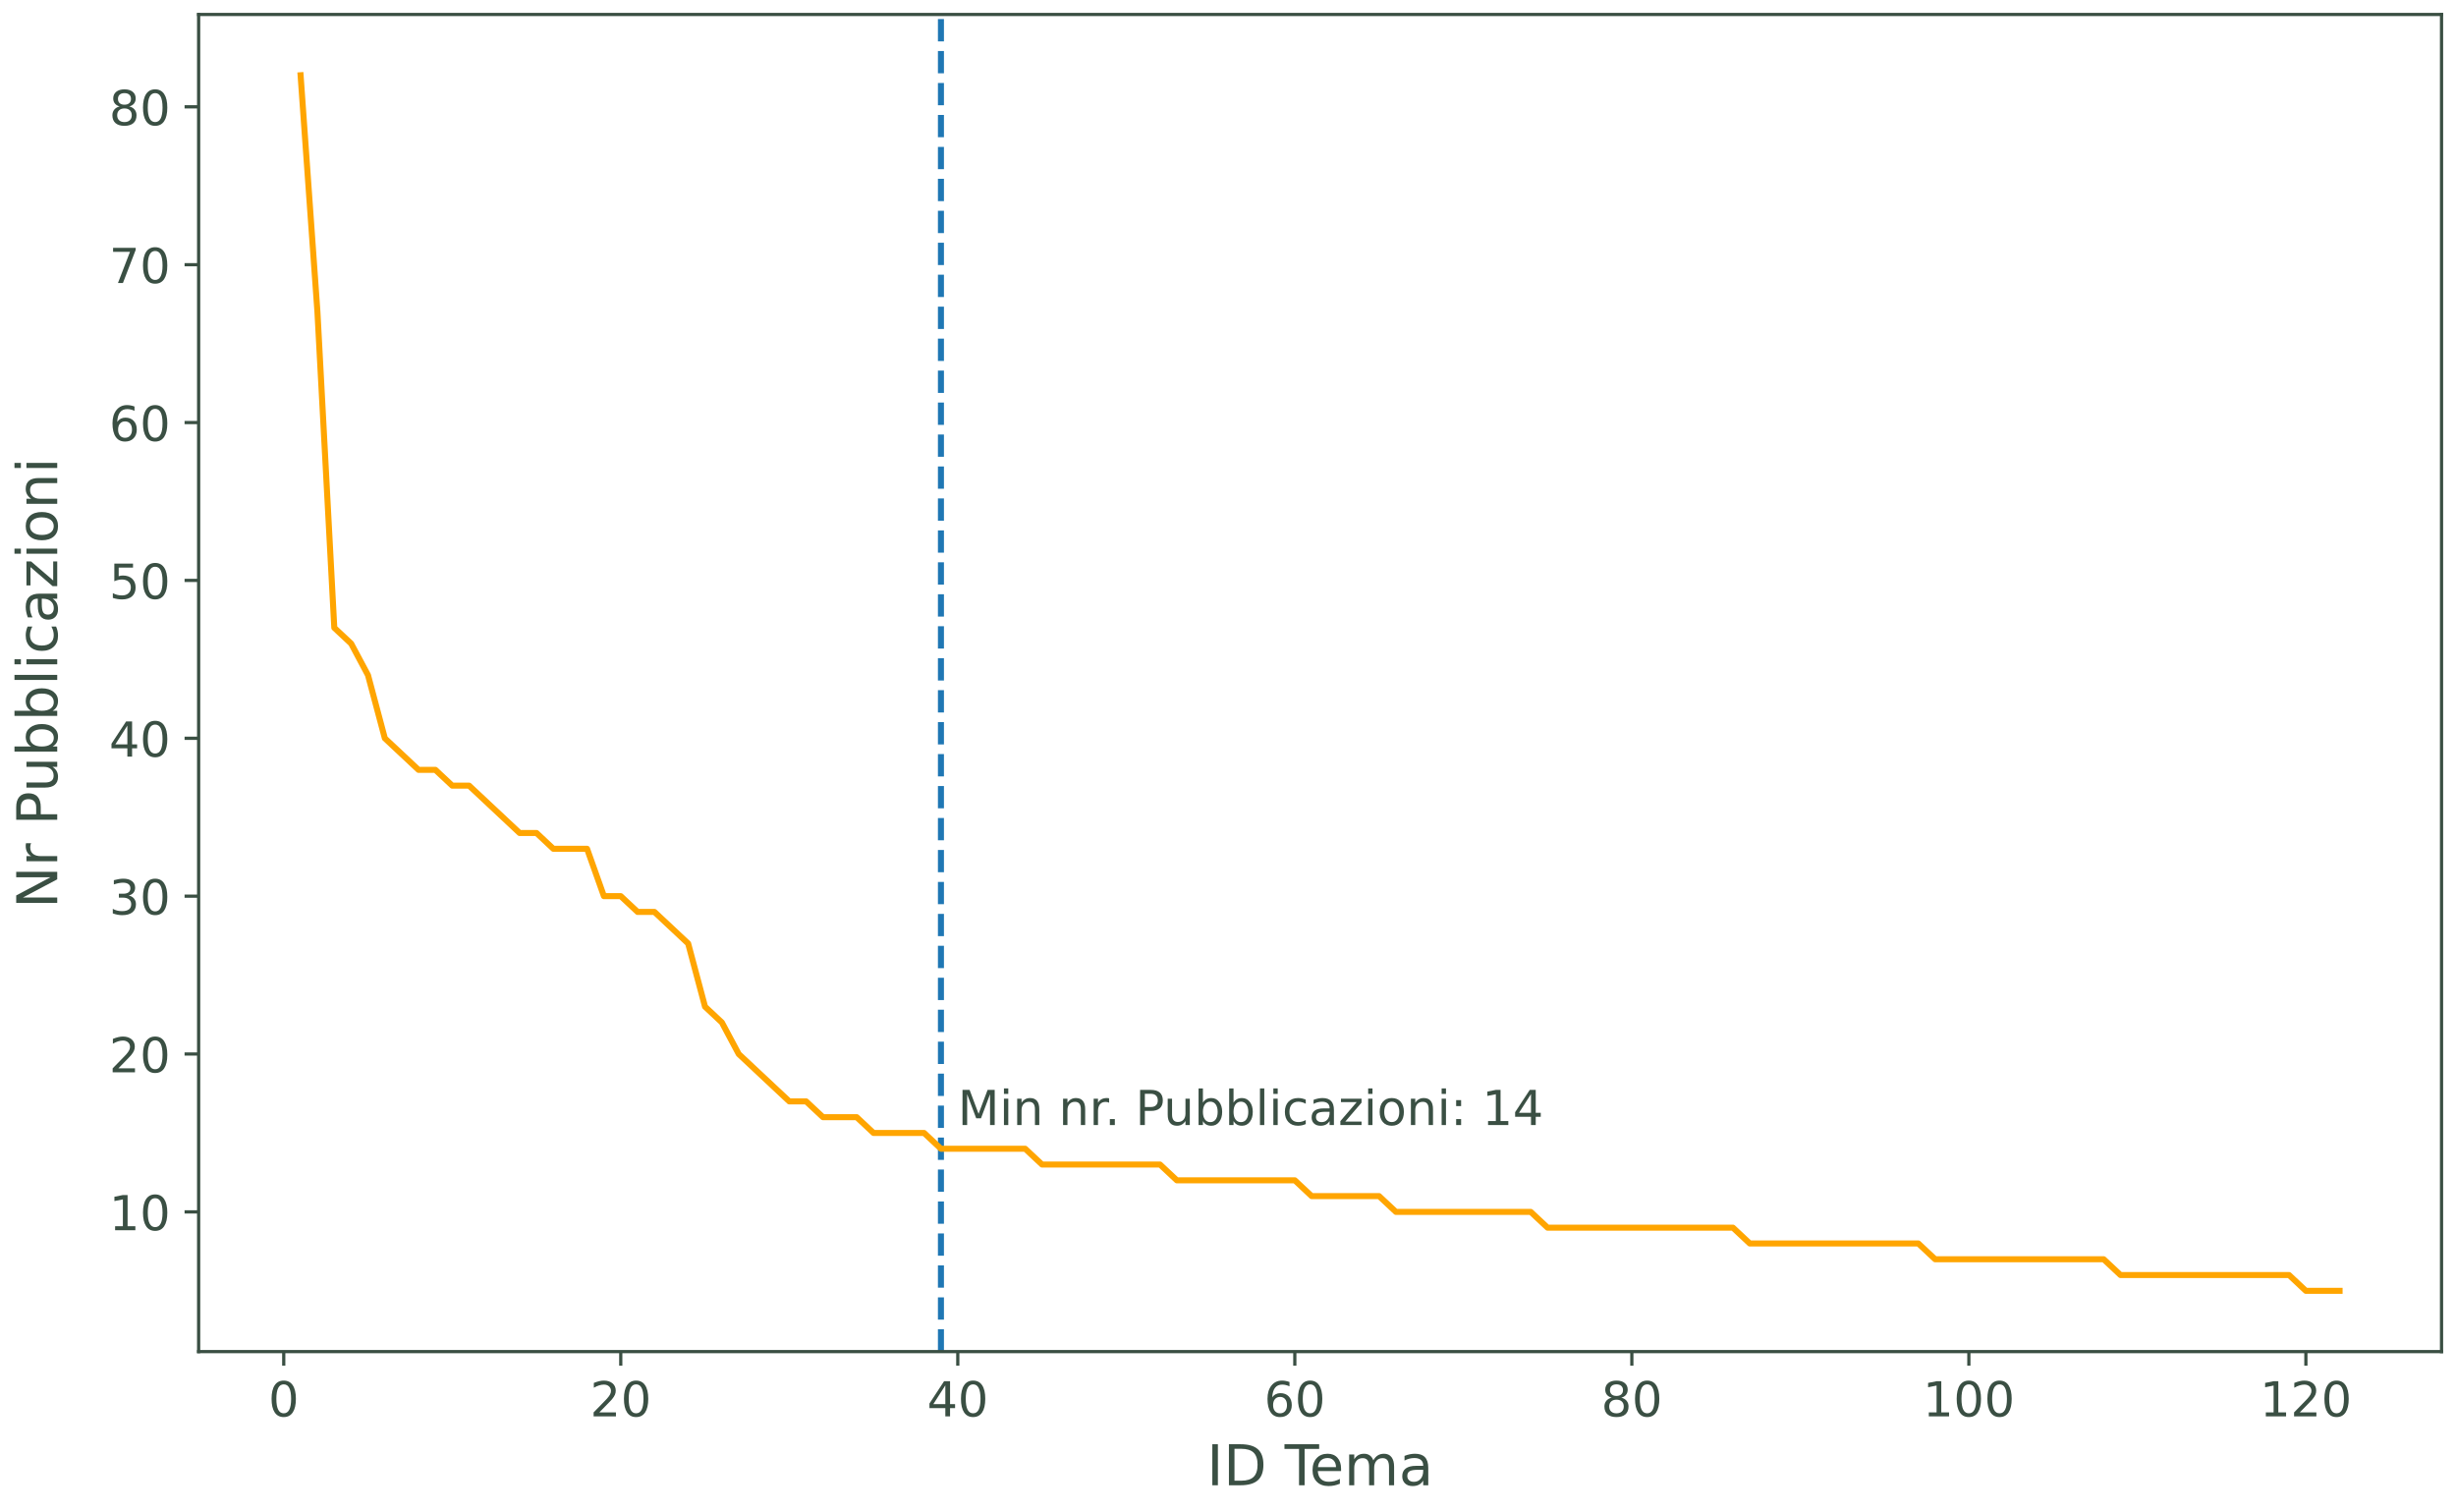
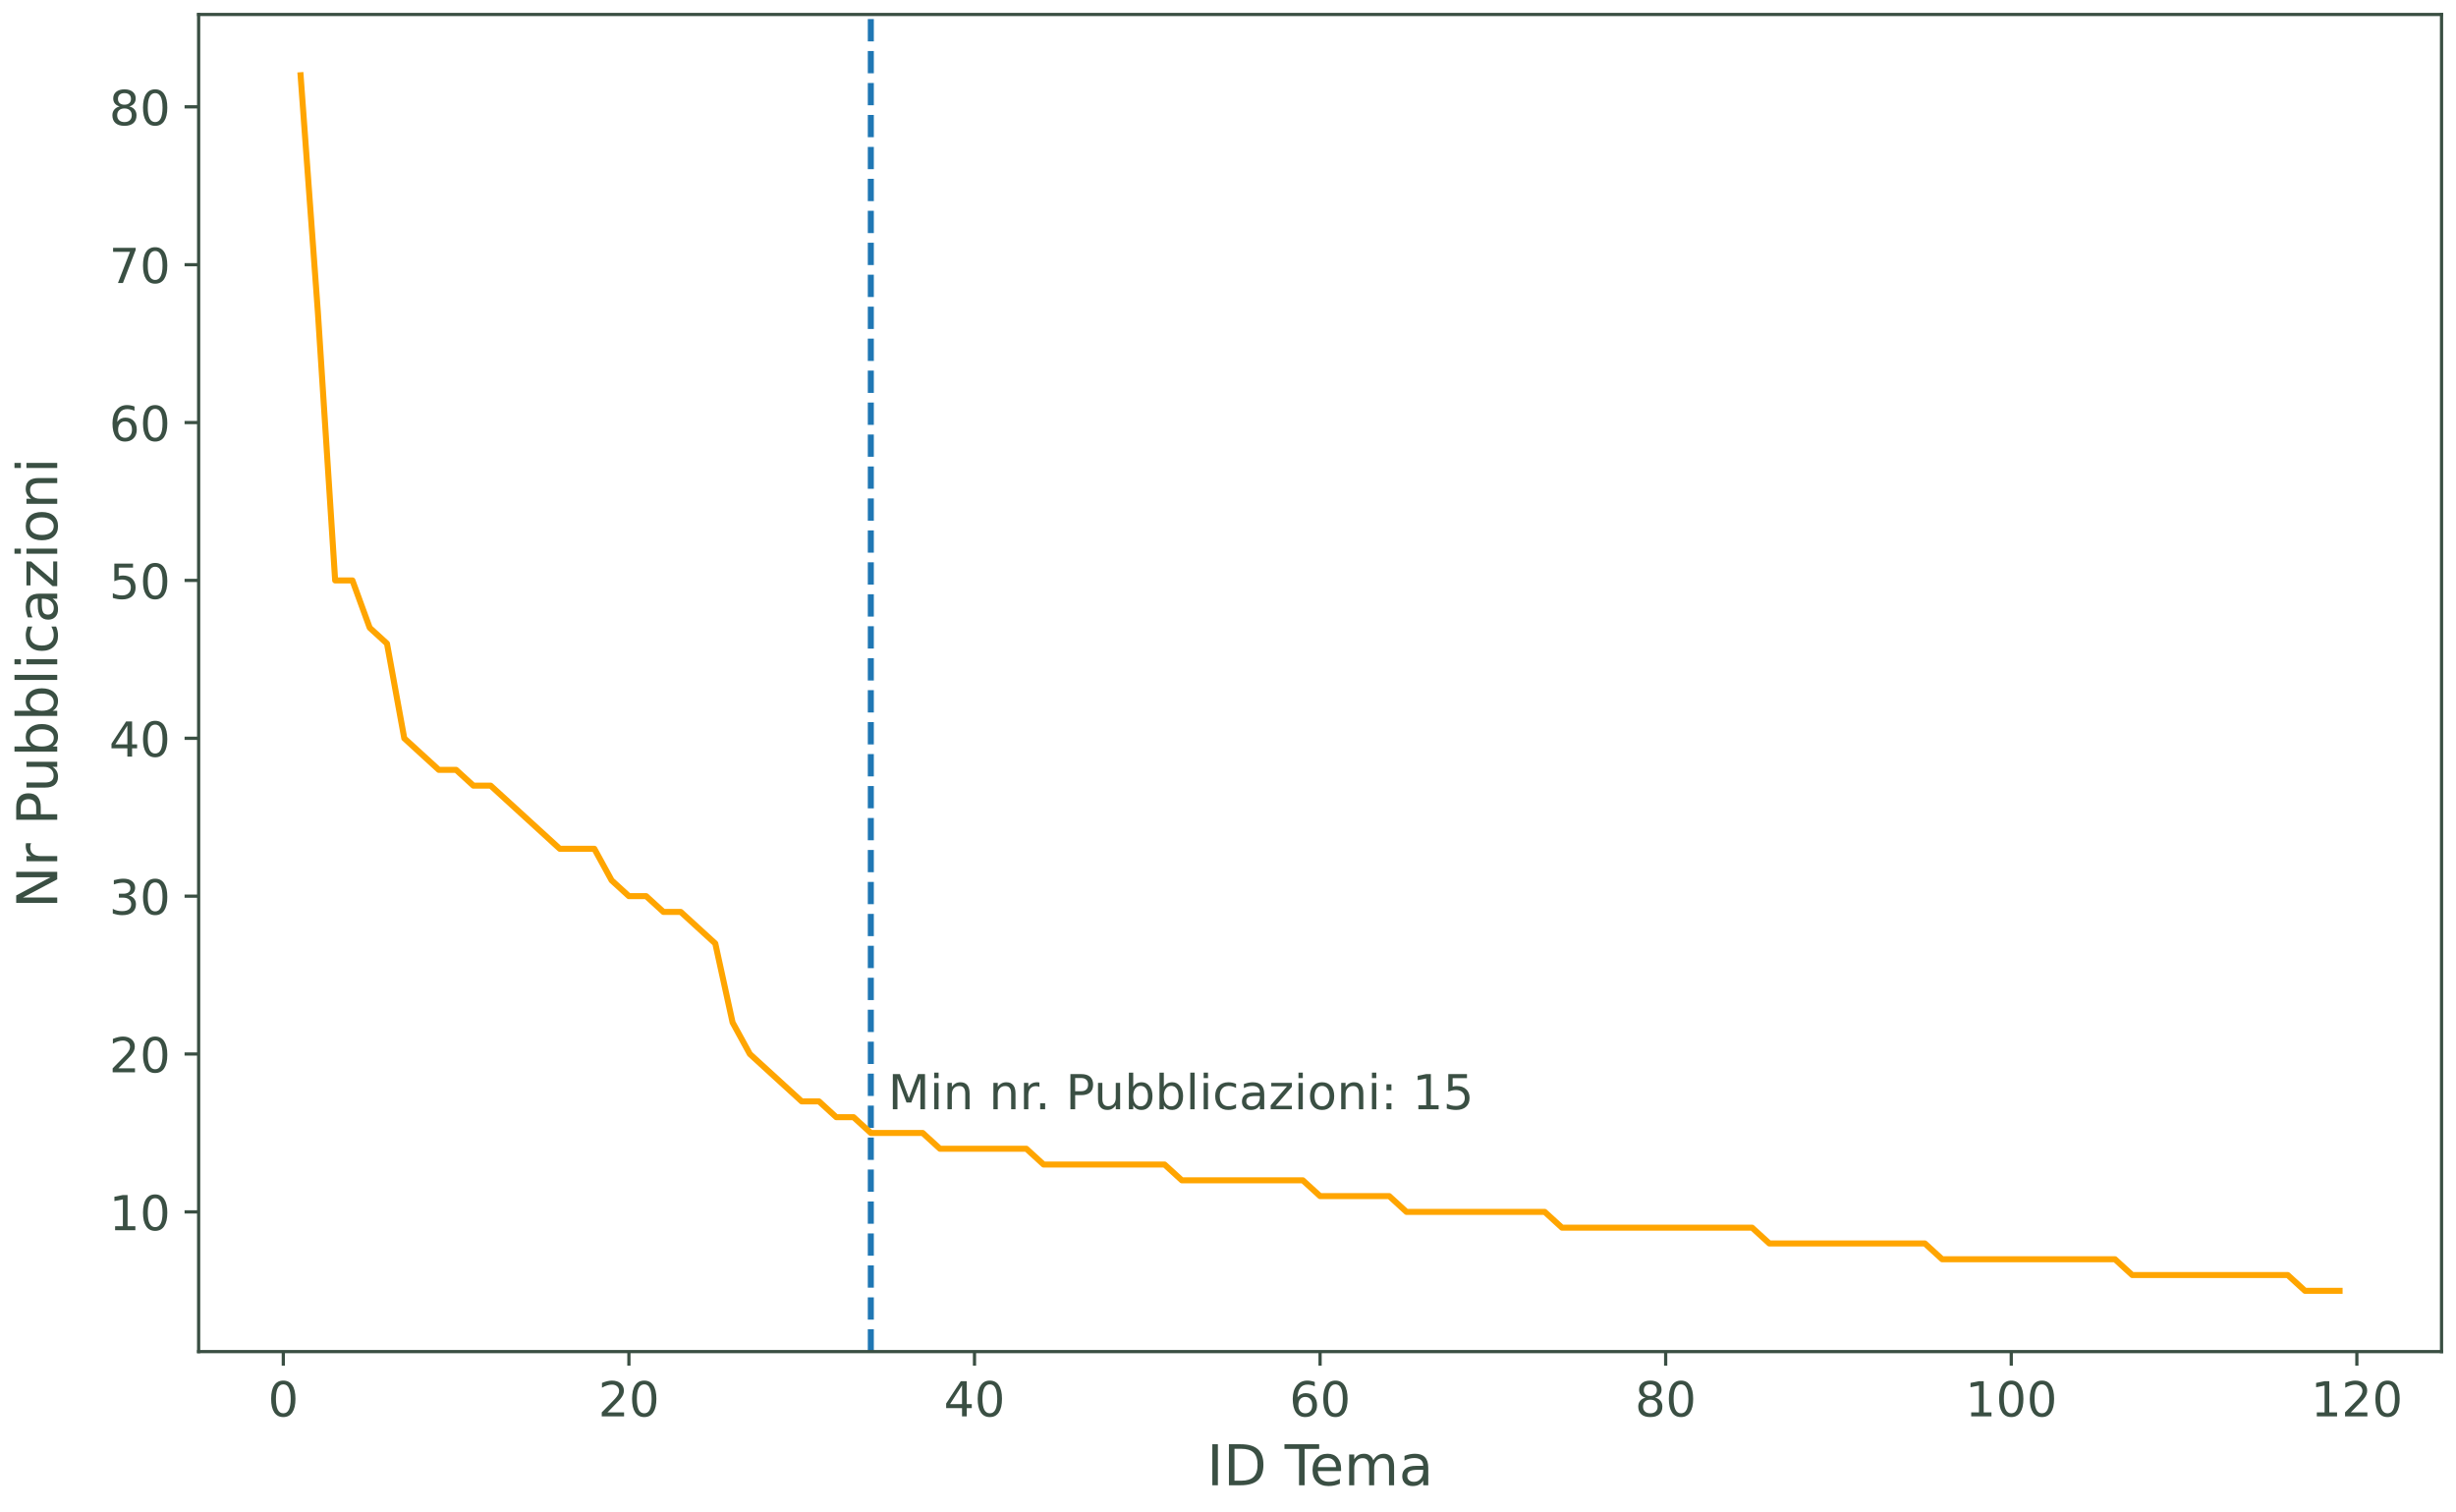
<svg xmlns="http://www.w3.org/2000/svg" xmlns:xlink="http://www.w3.org/1999/xlink" width="611.019pt" height="376.003pt" viewBox="0 0 611.019 376.003" version="1.1">
  <defs>
    <style type="text/css">*{stroke-linejoin: round; stroke-linecap: butt}</style>
  </defs>
  <g id="figure_1">
    <g id="patch_1">
      <path d="M 0 376.003  L 611.019 376.003  L 611.019 0  L 0 0  L 0 376.003  z " style="fill: none" />
    </g>
    <g id="axes_1">
      <g id="patch_2">
        <path d="M 49.419 336.24  L 607.419 336.24  L 607.419 3.6  L 49.419 3.6  L 49.419 336.24  z " style="fill: none" />
      </g>
      <g id="matplotlib.axis_1">
        <g id="xtick_1">
          <g id="line2d_1">
            <defs>
-               <path id="mffe5ffb454" d="M 0 0  L 0 3.5  " style="stroke: #3a4f43; stroke-width: 0.8" />
+               <path id="m295fb60865" d="M 0 0  L 0 3.5  " style="stroke: #3a4f43; stroke-width: 0.8" />
            </defs>
            <g>
-               <use xlink:href="#mffe5ffb454" x="70.591" y="336.24" style="fill: #3a4f43; stroke: #3a4f43; stroke-width: 0.8" />
+               <use xlink:href="#m295fb60865" x="70.484" y="336.24" style="fill: #3a4f43; stroke: #3a4f43; stroke-width: 0.8" />
            </g>
          </g>
          <g id="text_1">
-             <g style="fill: #3a4f43" transform="translate(66.77317 352.3581) scale(0.12 -0.12)">
+             <g style="fill: #3a4f43" transform="translate(66.66659 352.3581) scale(0.12 -0.12)">
              <defs>
                <path id="DejaVuSans-30" d="M 2034 4250  Q 1547 4250 1301 3770  Q 1056 3291 1056 2328  Q 1056 1369 1301 889  Q 1547 409 2034 409  Q 2525 409 2770 889  Q 3016 1369 3016 2328  Q 3016 3291 2770 3770  Q 2525 4250 2034 4250  z M 2034 4750  Q 2819 4750 3233 4129  Q 3647 3509 3647 2328  Q 3647 1150 3233 529  Q 2819 -91 2034 -91  Q 1250 -91 836 529  Q 422 1150 422 2328  Q 422 3509 836 4129  Q 1250 4750 2034 4750  z " transform="scale(0.015625)" />
              </defs>
              <use xlink:href="#DejaVuSans-30" />
            </g>
          </g>
        </g>
        <g id="xtick_2">
          <g id="line2d_2">
            <g>
-               <use xlink:href="#mffe5ffb454" x="154.437" y="336.24" style="fill: #3a4f43; stroke: #3a4f43; stroke-width: 0.8" />
+               <use xlink:href="#m295fb60865" x="156.463" y="336.24" style="fill: #3a4f43; stroke: #3a4f43; stroke-width: 0.8" />
            </g>
          </g>
          <g id="text_2">
-             <g style="fill: #3a4f43" transform="translate(146.8024 352.3581) scale(0.12 -0.12)">
+             <g style="fill: #3a4f43" transform="translate(148.8275 352.3581) scale(0.12 -0.12)">
              <defs>
                <path id="DejaVuSans-32" d="M 1228 531  L 3431 531  L 3431 0  L 469 0  L 469 531  Q 828 903 1448 1529  Q 2069 2156 2228 2338  Q 2531 2678 2651 2914  Q 2772 3150 2772 3378  Q 2772 3750 2511 3984  Q 2250 4219 1831 4219  Q 1534 4219 1204 4116  Q 875 4013 500 3803  L 500 4441  Q 881 4594 1212 4672  Q 1544 4750 1819 4750  Q 2544 4750 2975 4387  Q 3406 4025 3406 3419  Q 3406 3131 3298 2873  Q 3191 2616 2906 2266  Q 2828 2175 2409 1742  Q 1991 1309 1228 531  z " transform="scale(0.015625)" />
              </defs>
              <use xlink:href="#DejaVuSans-32" />
              <use xlink:href="#DejaVuSans-30" transform="translate(63.62305 0)" />
            </g>
          </g>
        </g>
        <g id="xtick_3">
          <g id="line2d_3">
            <g>
-               <use xlink:href="#mffe5ffb454" x="238.284" y="336.24" style="fill: #3a4f43; stroke: #3a4f43; stroke-width: 0.8" />
+               <use xlink:href="#m295fb60865" x="242.441" y="336.24" style="fill: #3a4f43; stroke: #3a4f43; stroke-width: 0.8" />
            </g>
          </g>
          <g id="text_3">
-             <g style="fill: #3a4f43" transform="translate(230.6491 352.3581) scale(0.12 -0.12)">
+             <g style="fill: #3a4f43" transform="translate(234.8059 352.3581) scale(0.12 -0.12)">
              <defs>
                <path id="DejaVuSans-34" d="M 2419 4116  L 825 1625  L 2419 1625  L 2419 4116  z M 2253 4666  L 3047 4666  L 3047 1625  L 3713 1625  L 3713 1100  L 3047 1100  L 3047 0  L 2419 0  L 2419 1100  L 313 1100  L 313 1709  L 2253 4666  z " transform="scale(0.015625)" />
              </defs>
              <use xlink:href="#DejaVuSans-34" />
              <use xlink:href="#DejaVuSans-30" transform="translate(63.62305 0)" />
            </g>
          </g>
        </g>
        <g id="xtick_4">
          <g id="line2d_4">
            <g>
-               <use xlink:href="#mffe5ffb454" x="322.131" y="336.24" style="fill: #3a4f43; stroke: #3a4f43; stroke-width: 0.8" />
+               <use xlink:href="#m295fb60865" x="328.419" y="336.24" style="fill: #3a4f43; stroke: #3a4f43; stroke-width: 0.8" />
            </g>
          </g>
          <g id="text_4">
-             <g style="fill: #3a4f43" transform="translate(314.4959 352.3581) scale(0.12 -0.12)">
+             <g style="fill: #3a4f43" transform="translate(320.7844 352.3581) scale(0.12 -0.12)">
              <defs>
                <path id="DejaVuSans-36" d="M 2113 2584  Q 1688 2584 1439 2293  Q 1191 2003 1191 1497  Q 1191 994 1439 701  Q 1688 409 2113 409  Q 2538 409 2786 701  Q 3034 994 3034 1497  Q 3034 2003 2786 2293  Q 2538 2584 2113 2584  z M 3366 4563  L 3366 3988  Q 3128 4100 2886 4159  Q 2644 4219 2406 4219  Q 1781 4219 1451 3797  Q 1122 3375 1075 2522  Q 1259 2794 1537 2939  Q 1816 3084 2150 3084  Q 2853 3084 3261 2657  Q 3669 2231 3669 1497  Q 3669 778 3244 343  Q 2819 -91 2113 -91  Q 1303 -91 875 529  Q 447 1150 447 2328  Q 447 3434 972 4092  Q 1497 4750 2381 4750  Q 2619 4750 2861 4703  Q 3103 4656 3366 4563  z " transform="scale(0.015625)" />
              </defs>
              <use xlink:href="#DejaVuSans-36" />
              <use xlink:href="#DejaVuSans-30" transform="translate(63.62305 0)" />
            </g>
          </g>
        </g>
        <g id="xtick_5">
          <g id="line2d_5">
            <g>
-               <use xlink:href="#mffe5ffb454" x="405.978" y="336.24" style="fill: #3a4f43; stroke: #3a4f43; stroke-width: 0.8" />
+               <use xlink:href="#m295fb60865" x="414.398" y="336.24" style="fill: #3a4f43; stroke: #3a4f43; stroke-width: 0.8" />
            </g>
          </g>
          <g id="text_5">
-             <g style="fill: #3a4f43" transform="translate(398.3426 352.3581) scale(0.12 -0.12)">
+             <g style="fill: #3a4f43" transform="translate(406.7628 352.3581) scale(0.12 -0.12)">
              <defs>
                <path id="DejaVuSans-38" d="M 2034 2216  Q 1584 2216 1326 1975  Q 1069 1734 1069 1313  Q 1069 891 1326 650  Q 1584 409 2034 409  Q 2484 409 2743 651  Q 3003 894 3003 1313  Q 3003 1734 2745 1975  Q 2488 2216 2034 2216  z M 1403 2484  Q 997 2584 770 2862  Q 544 3141 544 3541  Q 544 4100 942 4425  Q 1341 4750 2034 4750  Q 2731 4750 3128 4425  Q 3525 4100 3525 3541  Q 3525 3141 3298 2862  Q 3072 2584 2669 2484  Q 3125 2378 3379 2068  Q 3634 1759 3634 1313  Q 3634 634 3220 271  Q 2806 -91 2034 -91  Q 1263 -91 848 271  Q 434 634 434 1313  Q 434 1759 690 2068  Q 947 2378 1403 2484  z M 1172 3481  Q 1172 3119 1398 2916  Q 1625 2713 2034 2713  Q 2441 2713 2670 2916  Q 2900 3119 2900 3481  Q 2900 3844 2670 4047  Q 2441 4250 2034 4250  Q 1625 4250 1398 4047  Q 1172 3844 1172 3481  z " transform="scale(0.015625)" />
              </defs>
              <use xlink:href="#DejaVuSans-38" />
              <use xlink:href="#DejaVuSans-30" transform="translate(63.62305 0)" />
            </g>
          </g>
        </g>
        <g id="xtick_6">
          <g id="line2d_6">
            <g>
-               <use xlink:href="#mffe5ffb454" x="489.824" y="336.24" style="fill: #3a4f43; stroke: #3a4f43; stroke-width: 0.8" />
+               <use xlink:href="#m295fb60865" x="500.376" y="336.24" style="fill: #3a4f43; stroke: #3a4f43; stroke-width: 0.8" />
            </g>
          </g>
          <g id="text_6">
-             <g style="fill: #3a4f43" transform="translate(478.3718 352.3581) scale(0.12 -0.12)">
+             <g style="fill: #3a4f43" transform="translate(488.9237 352.3581) scale(0.12 -0.12)">
              <defs>
                <path id="DejaVuSans-31" d="M 794 531  L 1825 531  L 1825 4091  L 703 3866  L 703 4441  L 1819 4666  L 2450 4666  L 2450 531  L 3481 531  L 3481 0  L 794 0  L 794 531  z " transform="scale(0.015625)" />
              </defs>
              <use xlink:href="#DejaVuSans-31" />
              <use xlink:href="#DejaVuSans-30" transform="translate(63.62305 0)" />
              <use xlink:href="#DejaVuSans-30" transform="translate(127.2461 0)" />
            </g>
          </g>
        </g>
        <g id="xtick_7">
          <g id="line2d_7">
            <g>
-               <use xlink:href="#mffe5ffb454" x="573.671" y="336.24" style="fill: #3a4f43; stroke: #3a4f43; stroke-width: 0.8" />
+               <use xlink:href="#m295fb60865" x="586.355" y="336.24" style="fill: #3a4f43; stroke: #3a4f43; stroke-width: 0.8" />
            </g>
          </g>
          <g id="text_7">
-             <g style="fill: #3a4f43" transform="translate(562.2186 352.3581) scale(0.12 -0.12)">
+             <g style="fill: #3a4f43" transform="translate(574.9022 352.3581) scale(0.12 -0.12)">
              <use xlink:href="#DejaVuSans-31" />
              <use xlink:href="#DejaVuSans-32" transform="translate(63.62305 0)" />
              <use xlink:href="#DejaVuSans-30" transform="translate(127.2461 0)" />
            </g>
          </g>
        </g>
        <g id="text_8">
          <g style="fill: #3a4f43" transform="translate(300.2389 369.4916) scale(0.14 -0.14)">
            <defs>
              <path id="DejaVuSans-49" d="M 628 4666  L 1259 4666  L 1259 0  L 628 0  L 628 4666  z " transform="scale(0.015625)" />
              <path id="DejaVuSans-44" d="M 1259 4147  L 1259 519  L 2022 519  Q 2988 519 3436 956  Q 3884 1394 3884 2338  Q 3884 3275 3436 3711  Q 2988 4147 2022 4147  L 1259 4147  z M 628 4666  L 1925 4666  Q 3281 4666 3915 4102  Q 4550 3538 4550 2338  Q 4550 1131 3912 565  Q 3275 0 1925 0  L 628 0  L 628 4666  z " transform="scale(0.015625)" />
              <path id="DejaVuSans-20" transform="scale(0.015625)" />
              <path id="DejaVuSans-54" d="M -19 4666  L 3928 4666  L 3928 4134  L 2272 4134  L 2272 0  L 1638 0  L 1638 4134  L -19 4134  L -19 4666  z " transform="scale(0.015625)" />
              <path id="DejaVuSans-65" d="M 3597 1894  L 3597 1613  L 953 1613  Q 991 1019 1311 708  Q 1631 397 2203 397  Q 2534 397 2845 478  Q 3156 559 3463 722  L 3463 178  Q 3153 47 2828 -22  Q 2503 -91 2169 -91  Q 1331 -91 842 396  Q 353 884 353 1716  Q 353 2575 817 3079  Q 1281 3584 2069 3584  Q 2775 3584 3186 3129  Q 3597 2675 3597 1894  z M 3022 2063  Q 3016 2534 2758 2815  Q 2500 3097 2075 3097  Q 1594 3097 1305 2825  Q 1016 2553 972 2059  L 3022 2063  z " transform="scale(0.015625)" />
              <path id="DejaVuSans-6d" d="M 3328 2828  Q 3544 3216 3844 3400  Q 4144 3584 4550 3584  Q 5097 3584 5394 3201  Q 5691 2819 5691 2113  L 5691 0  L 5113 0  L 5113 2094  Q 5113 2597 4934 2840  Q 4756 3084 4391 3084  Q 3944 3084 3684 2787  Q 3425 2491 3425 1978  L 3425 0  L 2847 0  L 2847 2094  Q 2847 2600 2669 2842  Q 2491 3084 2119 3084  Q 1678 3084 1418 2786  Q 1159 2488 1159 1978  L 1159 0  L 581 0  L 581 3500  L 1159 3500  L 1159 2956  Q 1356 3278 1631 3431  Q 1906 3584 2284 3584  Q 2666 3584 2933 3390  Q 3200 3197 3328 2828  z " transform="scale(0.015625)" />
              <path id="DejaVuSans-61" d="M 2194 1759  Q 1497 1759 1228 1600  Q 959 1441 959 1056  Q 959 750 1161 570  Q 1363 391 1709 391  Q 2188 391 2477 730  Q 2766 1069 2766 1631  L 2766 1759  L 2194 1759  z M 3341 1997  L 3341 0  L 2766 0  L 2766 531  Q 2569 213 2275 61  Q 1981 -91 1556 -91  Q 1019 -91 701 211  Q 384 513 384 1019  Q 384 1609 779 1909  Q 1175 2209 1959 2209  L 2766 2209  L 2766 2266  Q 2766 2663 2505 2880  Q 2244 3097 1772 3097  Q 1472 3097 1187 3025  Q 903 2953 641 2809  L 641 3341  Q 956 3463 1253 3523  Q 1550 3584 1831 3584  Q 2591 3584 2966 3190  Q 3341 2797 3341 1997  z " transform="scale(0.015625)" />
            </defs>
            <use xlink:href="#DejaVuSans-49" />
            <use xlink:href="#DejaVuSans-44" transform="translate(29.49219 0)" />
            <use xlink:href="#DejaVuSans-20" transform="translate(106.4941 0)" />
            <use xlink:href="#DejaVuSans-54" transform="translate(138.2812 0)" />
            <use xlink:href="#DejaVuSans-65" transform="translate(182.3652 0)" />
            <use xlink:href="#DejaVuSans-6d" transform="translate(243.8887 0)" />
            <use xlink:href="#DejaVuSans-61" transform="translate(341.3008 0)" />
          </g>
        </g>
      </g>
      <g id="matplotlib.axis_2">
        <g id="ytick_1">
          <g id="line2d_8">
            <defs>
-               <path id="m6d117828ad" d="M 0 0  L -3.5 0  " style="stroke: #3a4f43; stroke-width: 0.8" />
+               <path id="m93cf3d33af" d="M 0 0  L -3.5 0  " style="stroke: #3a4f43; stroke-width: 0.8" />
            </defs>
            <g>
-               <use xlink:href="#m6d117828ad" x="49.419" y="301.484" style="fill: #3a4f43; stroke: #3a4f43; stroke-width: 0.8" />
+               <use xlink:href="#m93cf3d33af" x="49.419" y="301.484" style="fill: #3a4f43; stroke: #3a4f43; stroke-width: 0.8" />
            </g>
          </g>
          <g id="text_9">
            <g style="fill: #3a4f43" transform="translate(27.14937 306.0427) scale(0.12 -0.12)">
              <use xlink:href="#DejaVuSans-31" />
              <use xlink:href="#DejaVuSans-30" transform="translate(63.62305 0)" />
            </g>
          </g>
        </g>
        <g id="ytick_2">
          <g id="line2d_9">
            <g>
-               <use xlink:href="#m6d117828ad" x="49.419" y="262.211" style="fill: #3a4f43; stroke: #3a4f43; stroke-width: 0.8" />
+               <use xlink:href="#m93cf3d33af" x="49.419" y="262.211" style="fill: #3a4f43; stroke: #3a4f43; stroke-width: 0.8" />
            </g>
          </g>
          <g id="text_10">
            <g style="fill: #3a4f43" transform="translate(27.14937 266.77) scale(0.12 -0.12)">
              <use xlink:href="#DejaVuSans-32" />
              <use xlink:href="#DejaVuSans-30" transform="translate(63.62305 0)" />
            </g>
          </g>
        </g>
        <g id="ytick_3">
          <g id="line2d_10">
            <g>
-               <use xlink:href="#m6d117828ad" x="49.419" y="222.938" style="fill: #3a4f43; stroke: #3a4f43; stroke-width: 0.8" />
+               <use xlink:href="#m93cf3d33af" x="49.419" y="222.938" style="fill: #3a4f43; stroke: #3a4f43; stroke-width: 0.8" />
            </g>
          </g>
          <g id="text_11">
            <g style="fill: #3a4f43" transform="translate(27.14937 227.4972) scale(0.12 -0.12)">
              <defs>
                <path id="DejaVuSans-33" d="M 2597 2516  Q 3050 2419 3304 2112  Q 3559 1806 3559 1356  Q 3559 666 3084 287  Q 2609 -91 1734 -91  Q 1441 -91 1130 -33  Q 819 25 488 141  L 488 750  Q 750 597 1062 519  Q 1375 441 1716 441  Q 2309 441 2620 675  Q 2931 909 2931 1356  Q 2931 1769 2642 2001  Q 2353 2234 1838 2234  L 1294 2234  L 1294 2753  L 1863 2753  Q 2328 2753 2575 2939  Q 2822 3125 2822 3475  Q 2822 3834 2567 4026  Q 2313 4219 1838 4219  Q 1578 4219 1281 4162  Q 984 4106 628 3988  L 628 4550  Q 988 4650 1302 4700  Q 1616 4750 1894 4750  Q 2613 4750 3031 4423  Q 3450 4097 3450 3541  Q 3450 3153 3228 2886  Q 3006 2619 2597 2516  z " transform="scale(0.015625)" />
              </defs>
              <use xlink:href="#DejaVuSans-33" />
              <use xlink:href="#DejaVuSans-30" transform="translate(63.62305 0)" />
            </g>
          </g>
        </g>
        <g id="ytick_4">
          <g id="line2d_11">
            <g>
-               <use xlink:href="#m6d117828ad" x="49.419" y="183.665" style="fill: #3a4f43; stroke: #3a4f43; stroke-width: 0.8" />
+               <use xlink:href="#m93cf3d33af" x="49.419" y="183.665" style="fill: #3a4f43; stroke: #3a4f43; stroke-width: 0.8" />
            </g>
          </g>
          <g id="text_12">
            <g style="fill: #3a4f43" transform="translate(27.14937 188.2245) scale(0.12 -0.12)">
              <use xlink:href="#DejaVuSans-34" />
              <use xlink:href="#DejaVuSans-30" transform="translate(63.62305 0)" />
            </g>
          </g>
        </g>
        <g id="ytick_5">
          <g id="line2d_12">
            <g>
-               <use xlink:href="#m6d117828ad" x="49.419" y="144.393" style="fill: #3a4f43; stroke: #3a4f43; stroke-width: 0.8" />
+               <use xlink:href="#m93cf3d33af" x="49.419" y="144.393" style="fill: #3a4f43; stroke: #3a4f43; stroke-width: 0.8" />
            </g>
          </g>
          <g id="text_13">
            <g style="fill: #3a4f43" transform="translate(27.14937 148.9518) scale(0.12 -0.12)">
              <defs>
                <path id="DejaVuSans-35" d="M 691 4666  L 3169 4666  L 3169 4134  L 1269 4134  L 1269 2991  Q 1406 3038 1543 3061  Q 1681 3084 1819 3084  Q 2600 3084 3056 2656  Q 3513 2228 3513 1497  Q 3513 744 3044 326  Q 2575 -91 1722 -91  Q 1428 -91 1123 -41  Q 819 9 494 109  L 494 744  Q 775 591 1075 516  Q 1375 441 1709 441  Q 2250 441 2565 725  Q 2881 1009 2881 1497  Q 2881 1984 2565 2268  Q 2250 2553 1709 2553  Q 1456 2553 1204 2497  Q 953 2441 691 2322  L 691 4666  z " transform="scale(0.015625)" />
              </defs>
              <use xlink:href="#DejaVuSans-35" />
              <use xlink:href="#DejaVuSans-30" transform="translate(63.62305 0)" />
            </g>
          </g>
        </g>
        <g id="ytick_6">
          <g id="line2d_13">
            <g>
-               <use xlink:href="#m6d117828ad" x="49.419" y="105.12" style="fill: #3a4f43; stroke: #3a4f43; stroke-width: 0.8" />
+               <use xlink:href="#m93cf3d33af" x="49.419" y="105.12" style="fill: #3a4f43; stroke: #3a4f43; stroke-width: 0.8" />
            </g>
          </g>
          <g id="text_14">
            <g style="fill: #3a4f43" transform="translate(27.14937 109.6791) scale(0.12 -0.12)">
              <use xlink:href="#DejaVuSans-36" />
              <use xlink:href="#DejaVuSans-30" transform="translate(63.62305 0)" />
            </g>
          </g>
        </g>
        <g id="ytick_7">
          <g id="line2d_14">
            <g>
-               <use xlink:href="#m6d117828ad" x="49.419" y="65.847" style="fill: #3a4f43; stroke: #3a4f43; stroke-width: 0.8" />
+               <use xlink:href="#m93cf3d33af" x="49.419" y="65.847" style="fill: #3a4f43; stroke: #3a4f43; stroke-width: 0.8" />
            </g>
          </g>
          <g id="text_15">
            <g style="fill: #3a4f43" transform="translate(27.14937 70.40633) scale(0.12 -0.12)">
              <defs>
                <path id="DejaVuSans-37" d="M 525 4666  L 3525 4666  L 3525 4397  L 1831 0  L 1172 0  L 2766 4134  L 525 4134  L 525 4666  z " transform="scale(0.015625)" />
              </defs>
              <use xlink:href="#DejaVuSans-37" />
              <use xlink:href="#DejaVuSans-30" transform="translate(63.62305 0)" />
            </g>
          </g>
        </g>
        <g id="ytick_8">
          <g id="line2d_15">
            <g>
-               <use xlink:href="#m6d117828ad" x="49.419" y="26.575" style="fill: #3a4f43; stroke: #3a4f43; stroke-width: 0.8" />
+               <use xlink:href="#m93cf3d33af" x="49.419" y="26.575" style="fill: #3a4f43; stroke: #3a4f43; stroke-width: 0.8" />
            </g>
          </g>
          <g id="text_16">
            <g style="fill: #3a4f43" transform="translate(27.14937 31.13361) scale(0.12 -0.12)">
              <use xlink:href="#DejaVuSans-38" />
              <use xlink:href="#DejaVuSans-30" transform="translate(63.62305 0)" />
            </g>
          </g>
        </g>
        <g id="text_17">
          <g style="fill: #3a4f43" transform="translate(14.23781 225.9922) rotate(-90) scale(0.14 -0.14)">
            <defs>
              <path id="DejaVuSans-4e" d="M 628 4666  L 1478 4666  L 3547 763  L 3547 4666  L 4159 4666  L 4159 0  L 3309 0  L 1241 3903  L 1241 0  L 628 0  L 628 4666  z " transform="scale(0.015625)" />
              <path id="DejaVuSans-72" d="M 2631 2963  Q 2534 3019 2420 3045  Q 2306 3072 2169 3072  Q 1681 3072 1420 2755  Q 1159 2438 1159 1844  L 1159 0  L 581 0  L 581 3500  L 1159 3500  L 1159 2956  Q 1341 3275 1631 3429  Q 1922 3584 2338 3584  Q 2397 3584 2469 3576  Q 2541 3569 2628 3553  L 2631 2963  z " transform="scale(0.015625)" />
              <path id="DejaVuSans-50" d="M 1259 4147  L 1259 2394  L 2053 2394  Q 2494 2394 2734 2622  Q 2975 2850 2975 3272  Q 2975 3691 2734 3919  Q 2494 4147 2053 4147  L 1259 4147  z M 628 4666  L 2053 4666  Q 2838 4666 3239 4311  Q 3641 3956 3641 3272  Q 3641 2581 3239 2228  Q 2838 1875 2053 1875  L 1259 1875  L 1259 0  L 628 0  L 628 4666  z " transform="scale(0.015625)" />
              <path id="DejaVuSans-75" d="M 544 1381  L 544 3500  L 1119 3500  L 1119 1403  Q 1119 906 1312 657  Q 1506 409 1894 409  Q 2359 409 2629 706  Q 2900 1003 2900 1516  L 2900 3500  L 3475 3500  L 3475 0  L 2900 0  L 2900 538  Q 2691 219 2414 64  Q 2138 -91 1772 -91  Q 1169 -91 856 284  Q 544 659 544 1381  z M 1991 3584  L 1991 3584  z " transform="scale(0.015625)" />
              <path id="DejaVuSans-62" d="M 3116 1747  Q 3116 2381 2855 2742  Q 2594 3103 2138 3103  Q 1681 3103 1420 2742  Q 1159 2381 1159 1747  Q 1159 1113 1420 752  Q 1681 391 2138 391  Q 2594 391 2855 752  Q 3116 1113 3116 1747  z M 1159 2969  Q 1341 3281 1617 3432  Q 1894 3584 2278 3584  Q 2916 3584 3314 3078  Q 3713 2572 3713 1747  Q 3713 922 3314 415  Q 2916 -91 2278 -91  Q 1894 -91 1617 61  Q 1341 213 1159 525  L 1159 0  L 581 0  L 581 4863  L 1159 4863  L 1159 2969  z " transform="scale(0.015625)" />
              <path id="DejaVuSans-6c" d="M 603 4863  L 1178 4863  L 1178 0  L 603 0  L 603 4863  z " transform="scale(0.015625)" />
              <path id="DejaVuSans-69" d="M 603 3500  L 1178 3500  L 1178 0  L 603 0  L 603 3500  z M 603 4863  L 1178 4863  L 1178 4134  L 603 4134  L 603 4863  z " transform="scale(0.015625)" />
              <path id="DejaVuSans-63" d="M 3122 3366  L 3122 2828  Q 2878 2963 2633 3030  Q 2388 3097 2138 3097  Q 1578 3097 1268 2742  Q 959 2388 959 1747  Q 959 1106 1268 751  Q 1578 397 2138 397  Q 2388 397 2633 464  Q 2878 531 3122 666  L 3122 134  Q 2881 22 2623 -34  Q 2366 -91 2075 -91  Q 1284 -91 818 406  Q 353 903 353 1747  Q 353 2603 823 3093  Q 1294 3584 2113 3584  Q 2378 3584 2631 3529  Q 2884 3475 3122 3366  z " transform="scale(0.015625)" />
              <path id="DejaVuSans-7a" d="M 353 3500  L 3084 3500  L 3084 2975  L 922 459  L 3084 459  L 3084 0  L 275 0  L 275 525  L 2438 3041  L 353 3041  L 353 3500  z " transform="scale(0.015625)" />
              <path id="DejaVuSans-6f" d="M 1959 3097  Q 1497 3097 1228 2736  Q 959 2375 959 1747  Q 959 1119 1226 758  Q 1494 397 1959 397  Q 2419 397 2687 759  Q 2956 1122 2956 1747  Q 2956 2369 2687 2733  Q 2419 3097 1959 3097  z M 1959 3584  Q 2709 3584 3137 3096  Q 3566 2609 3566 1747  Q 3566 888 3137 398  Q 2709 -91 1959 -91  Q 1206 -91 779 398  Q 353 888 353 1747  Q 353 2609 779 3096  Q 1206 3584 1959 3584  z " transform="scale(0.015625)" />
              <path id="DejaVuSans-6e" d="M 3513 2113  L 3513 0  L 2938 0  L 2938 2094  Q 2938 2591 2744 2837  Q 2550 3084 2163 3084  Q 1697 3084 1428 2787  Q 1159 2491 1159 1978  L 1159 0  L 581 0  L 581 3500  L 1159 3500  L 1159 2956  Q 1366 3272 1645 3428  Q 1925 3584 2291 3584  Q 2894 3584 3203 3211  Q 3513 2838 3513 2113  z " transform="scale(0.015625)" />
            </defs>
            <use xlink:href="#DejaVuSans-4e" />
            <use xlink:href="#DejaVuSans-72" transform="translate(74.80469 0)" />
            <use xlink:href="#DejaVuSans-20" transform="translate(115.918 0)" />
            <use xlink:href="#DejaVuSans-50" transform="translate(147.7051 0)" />
            <use xlink:href="#DejaVuSans-75" transform="translate(206.2578 0)" />
            <use xlink:href="#DejaVuSans-62" transform="translate(269.6367 0)" />
            <use xlink:href="#DejaVuSans-62" transform="translate(333.1133 0)" />
            <use xlink:href="#DejaVuSans-6c" transform="translate(396.5898 0)" />
            <use xlink:href="#DejaVuSans-69" transform="translate(424.373 0)" />
            <use xlink:href="#DejaVuSans-63" transform="translate(452.1562 0)" />
            <use xlink:href="#DejaVuSans-61" transform="translate(507.1367 0)" />
            <use xlink:href="#DejaVuSans-7a" transform="translate(568.416 0)" />
            <use xlink:href="#DejaVuSans-69" transform="translate(620.9062 0)" />
            <use xlink:href="#DejaVuSans-6f" transform="translate(648.6895 0)" />
            <use xlink:href="#DejaVuSans-6e" transform="translate(709.8711 0)" />
            <use xlink:href="#DejaVuSans-69" transform="translate(773.25 0)" />
          </g>
        </g>
      </g>
      <g id="line2d_16">
-         <path d="M 234.092 336.24  L 234.092 3.6  " clip-path="url(#p9ffc307151)" style="fill: none; stroke-dasharray: 5.55,2.4; stroke-dashoffset: 0; stroke: #1f77b4; stroke-width: 1.5" />
+         <path d="M 216.647 336.24  L 216.647 3.6  " clip-path="url(#p7219dbd790)" style="fill: none; stroke-dasharray: 5.55,2.4; stroke-dashoffset: 0; stroke: #1f77b4; stroke-width: 1.5" />
      </g>
      <g id="line2d_17">
-         <path d="M 74.783 18.72  L 78.975 77.629  L 83.168 156.175  L 87.36 160.102  L 91.552 167.956  L 95.745 183.665  L 99.937 187.593  L 104.129 191.52  L 108.322 191.52  L 112.514 195.447  L 116.706 195.447  L 120.899 199.375  L 125.091 203.302  L 129.283 207.229  L 133.476 207.229  L 137.668 211.156  L 141.86 211.156  L 146.053 211.156  L 150.245 222.938  L 154.437 222.938  L 158.63 226.865  L 162.822 226.865  L 167.014 230.793  L 171.207 234.72  L 175.399 250.429  L 179.591 254.356  L 183.784 262.211  L 187.976 266.138  L 192.168 270.065  L 196.361 273.993  L 200.553 273.993  L 204.745 277.92  L 208.938 277.92  L 213.13 277.92  L 217.322 281.847  L 221.515 281.847  L 225.707 281.847  L 229.899 281.847  L 234.092 285.775  L 238.284 285.775  L 242.476 285.775  L 246.669 285.775  L 250.861 285.775  L 255.053 285.775  L 259.246 289.702  L 263.438 289.702  L 267.63 289.702  L 271.823 289.702  L 276.015 289.702  L 280.208 289.702  L 284.4 289.702  L 288.592 289.702  L 292.785 293.629  L 296.977 293.629  L 301.169 293.629  L 305.362 293.629  L 309.554 293.629  L 313.746 293.629  L 317.939 293.629  L 322.131 293.629  L 326.323 297.556  L 330.516 297.556  L 334.708 297.556  L 338.9 297.556  L 343.093 297.556  L 347.285 301.484  L 351.477 301.484  L 355.67 301.484  L 359.862 301.484  L 364.054 301.484  L 368.247 301.484  L 372.439 301.484  L 376.631 301.484  L 380.824 301.484  L 385.016 305.411  L 389.208 305.411  L 393.401 305.411  L 397.593 305.411  L 401.785 305.411  L 405.978 305.411  L 410.17 305.411  L 414.362 305.411  L 418.555 305.411  L 422.747 305.411  L 426.939 305.411  L 431.132 305.411  L 435.324 309.338  L 439.516 309.338  L 443.709 309.338  L 447.901 309.338  L 452.093 309.338  L 456.286 309.338  L 460.478 309.338  L 464.67 309.338  L 468.863 309.338  L 473.055 309.338  L 477.247 309.338  L 481.44 313.265  L 485.632 313.265  L 489.824 313.265  L 494.017 313.265  L 498.209 313.265  L 502.401 313.265  L 506.594 313.265  L 510.786 313.265  L 514.978 313.265  L 519.171 313.265  L 523.363 313.265  L 527.555 317.193  L 531.748 317.193  L 535.94 317.193  L 540.132 317.193  L 544.325 317.193  L 548.517 317.193  L 552.709 317.193  L 556.902 317.193  L 561.094 317.193  L 565.286 317.193  L 569.479 317.193  L 573.671 321.12  L 577.863 321.12  L 582.056 321.12  " clip-path="url(#p9ffc307151)" style="fill: none; stroke: #ffa500; stroke-width: 1.5; stroke-linecap: square" />
+         <path d="M 74.783 18.72  L 79.082 77.629  L 83.381 144.393  L 87.68 144.393  L 91.979 156.175  L 96.278 160.102  L 100.577 183.665  L 104.875 187.593  L 109.174 191.52  L 113.473 191.52  L 117.772 195.447  L 122.071 195.447  L 126.37 199.375  L 130.669 203.302  L 134.968 207.229  L 139.267 211.156  L 143.566 211.156  L 147.865 211.156  L 152.164 219.011  L 156.463 222.938  L 160.761 222.938  L 165.06 226.865  L 169.359 226.865  L 173.658 230.793  L 177.957 234.72  L 182.256 254.356  L 186.555 262.211  L 190.854 266.138  L 195.153 270.065  L 199.452 273.993  L 203.751 273.993  L 208.05 277.92  L 212.348 277.92  L 216.647 281.847  L 220.946 281.847  L 225.245 281.847  L 229.544 281.847  L 233.843 285.775  L 238.142 285.775  L 242.441 285.775  L 246.74 285.775  L 251.039 285.775  L 255.338 285.775  L 259.637 289.702  L 263.936 289.702  L 268.234 289.702  L 272.533 289.702  L 276.832 289.702  L 281.131 289.702  L 285.43 289.702  L 289.729 289.702  L 294.028 293.629  L 298.327 293.629  L 302.626 293.629  L 306.925 293.629  L 311.224 293.629  L 315.523 293.629  L 319.822 293.629  L 324.12 293.629  L 328.419 297.556  L 332.718 297.556  L 337.017 297.556  L 341.316 297.556  L 345.615 297.556  L 349.914 301.484  L 354.213 301.484  L 358.512 301.484  L 362.811 301.484  L 367.11 301.484  L 371.409 301.484  L 375.708 301.484  L 380.006 301.484  L 384.305 301.484  L 388.604 305.411  L 392.903 305.411  L 397.202 305.411  L 401.501 305.411  L 405.8 305.411  L 410.099 305.411  L 414.398 305.411  L 418.697 305.411  L 422.996 305.411  L 427.295 305.411  L 431.593 305.411  L 435.892 305.411  L 440.191 309.338  L 444.49 309.338  L 448.789 309.338  L 453.088 309.338  L 457.387 309.338  L 461.686 309.338  L 465.985 309.338  L 470.284 309.338  L 474.583 309.338  L 478.882 309.338  L 483.181 313.265  L 487.479 313.265  L 491.778 313.265  L 496.077 313.265  L 500.376 313.265  L 504.675 313.265  L 508.974 313.265  L 513.273 313.265  L 517.572 313.265  L 521.871 313.265  L 526.17 313.265  L 530.469 317.193  L 534.768 317.193  L 539.067 317.193  L 543.365 317.193  L 547.664 317.193  L 551.963 317.193  L 556.262 317.193  L 560.561 317.193  L 564.86 317.193  L 569.159 317.193  L 573.458 321.12  L 577.757 321.12  L 582.056 321.12  " clip-path="url(#p7219dbd790)" style="fill: none; stroke: #ffa500; stroke-width: 1.5; stroke-linecap: square" />
      </g>
      <g id="patch_3">
        <path d="M 49.419 336.24  L 49.419 3.6  " style="fill: none; stroke: #3a4f43; stroke-width: 0.8; stroke-linejoin: miter; stroke-linecap: square" />
      </g>
      <g id="patch_4">
        <path d="M 607.419 336.24  L 607.419 3.6  " style="fill: none; stroke: #3a4f43; stroke-width: 0.8; stroke-linejoin: miter; stroke-linecap: square" />
      </g>
      <g id="patch_5">
        <path d="M 49.419 336.24  L 607.419 336.24  " style="fill: none; stroke: #3a4f43; stroke-width: 0.8; stroke-linejoin: miter; stroke-linecap: square" />
      </g>
      <g id="patch_6">
        <path d="M 49.419 3.6  L 607.419 3.6  " style="fill: none; stroke: #3a4f43; stroke-width: 0.8; stroke-linejoin: miter; stroke-linecap: square" />
      </g>
      <g id="text_18">
-         <g style="fill: #3a4f43" transform="translate(238.2841 279.8836) scale(0.12 -0.12)">
+         <g style="fill: #3a4f43" transform="translate(220.9463 275.9564) scale(0.12 -0.12)">
          <defs>
            <path id="DejaVuSans-4d" d="M 628 4666  L 1569 4666  L 2759 1491  L 3956 4666  L 4897 4666  L 4897 0  L 4281 0  L 4281 4097  L 3078 897  L 2444 897  L 1241 4097  L 1241 0  L 628 0  L 628 4666  z " transform="scale(0.015625)" />
            <path id="DejaVuSans-2e" d="M 684 794  L 1344 794  L 1344 0  L 684 0  L 684 794  z " transform="scale(0.015625)" />
            <path id="DejaVuSans-3a" d="M 750 794  L 1409 794  L 1409 0  L 750 0  L 750 794  z M 750 3309  L 1409 3309  L 1409 2516  L 750 2516  L 750 3309  z " transform="scale(0.015625)" />
          </defs>
          <use xlink:href="#DejaVuSans-4d" />
          <use xlink:href="#DejaVuSans-69" transform="translate(86.2793 0)" />
          <use xlink:href="#DejaVuSans-6e" transform="translate(114.0625 0)" />
          <use xlink:href="#DejaVuSans-20" transform="translate(177.4414 0)" />
          <use xlink:href="#DejaVuSans-6e" transform="translate(209.2285 0)" />
          <use xlink:href="#DejaVuSans-72" transform="translate(272.6074 0)" />
          <use xlink:href="#DejaVuSans-2e" transform="translate(304.5957 0)" />
          <use xlink:href="#DejaVuSans-20" transform="translate(336.3828 0)" />
          <use xlink:href="#DejaVuSans-50" transform="translate(368.1699 0)" />
          <use xlink:href="#DejaVuSans-75" transform="translate(426.7227 0)" />
          <use xlink:href="#DejaVuSans-62" transform="translate(490.1016 0)" />
          <use xlink:href="#DejaVuSans-62" transform="translate(553.5781 0)" />
          <use xlink:href="#DejaVuSans-6c" transform="translate(617.0547 0)" />
          <use xlink:href="#DejaVuSans-69" transform="translate(644.8379 0)" />
          <use xlink:href="#DejaVuSans-63" transform="translate(672.6211 0)" />
          <use xlink:href="#DejaVuSans-61" transform="translate(727.6016 0)" />
          <use xlink:href="#DejaVuSans-7a" transform="translate(788.8809 0)" />
          <use xlink:href="#DejaVuSans-69" transform="translate(841.3711 0)" />
          <use xlink:href="#DejaVuSans-6f" transform="translate(869.1543 0)" />
          <use xlink:href="#DejaVuSans-6e" transform="translate(930.3359 0)" />
          <use xlink:href="#DejaVuSans-69" transform="translate(993.7148 0)" />
          <use xlink:href="#DejaVuSans-3a" transform="translate(1021.498 0)" />
          <use xlink:href="#DejaVuSans-20" transform="translate(1055.189 0)" />
          <use xlink:href="#DejaVuSans-31" transform="translate(1086.977 0)" />
-           <use xlink:href="#DejaVuSans-34" transform="translate(1150.6 0)" />
+           <use xlink:href="#DejaVuSans-35" transform="translate(1150.6 0)" />
        </g>
      </g>
      <g id="legend_1" />
    </g>
  </g>
  <defs>
-     <clipPath id="p9ffc307151">
+     <clipPath id="p7219dbd790">
      <rect x="49.419" y="3.6" width="558" height="332.64" />
    </clipPath>
  </defs>
</svg>
